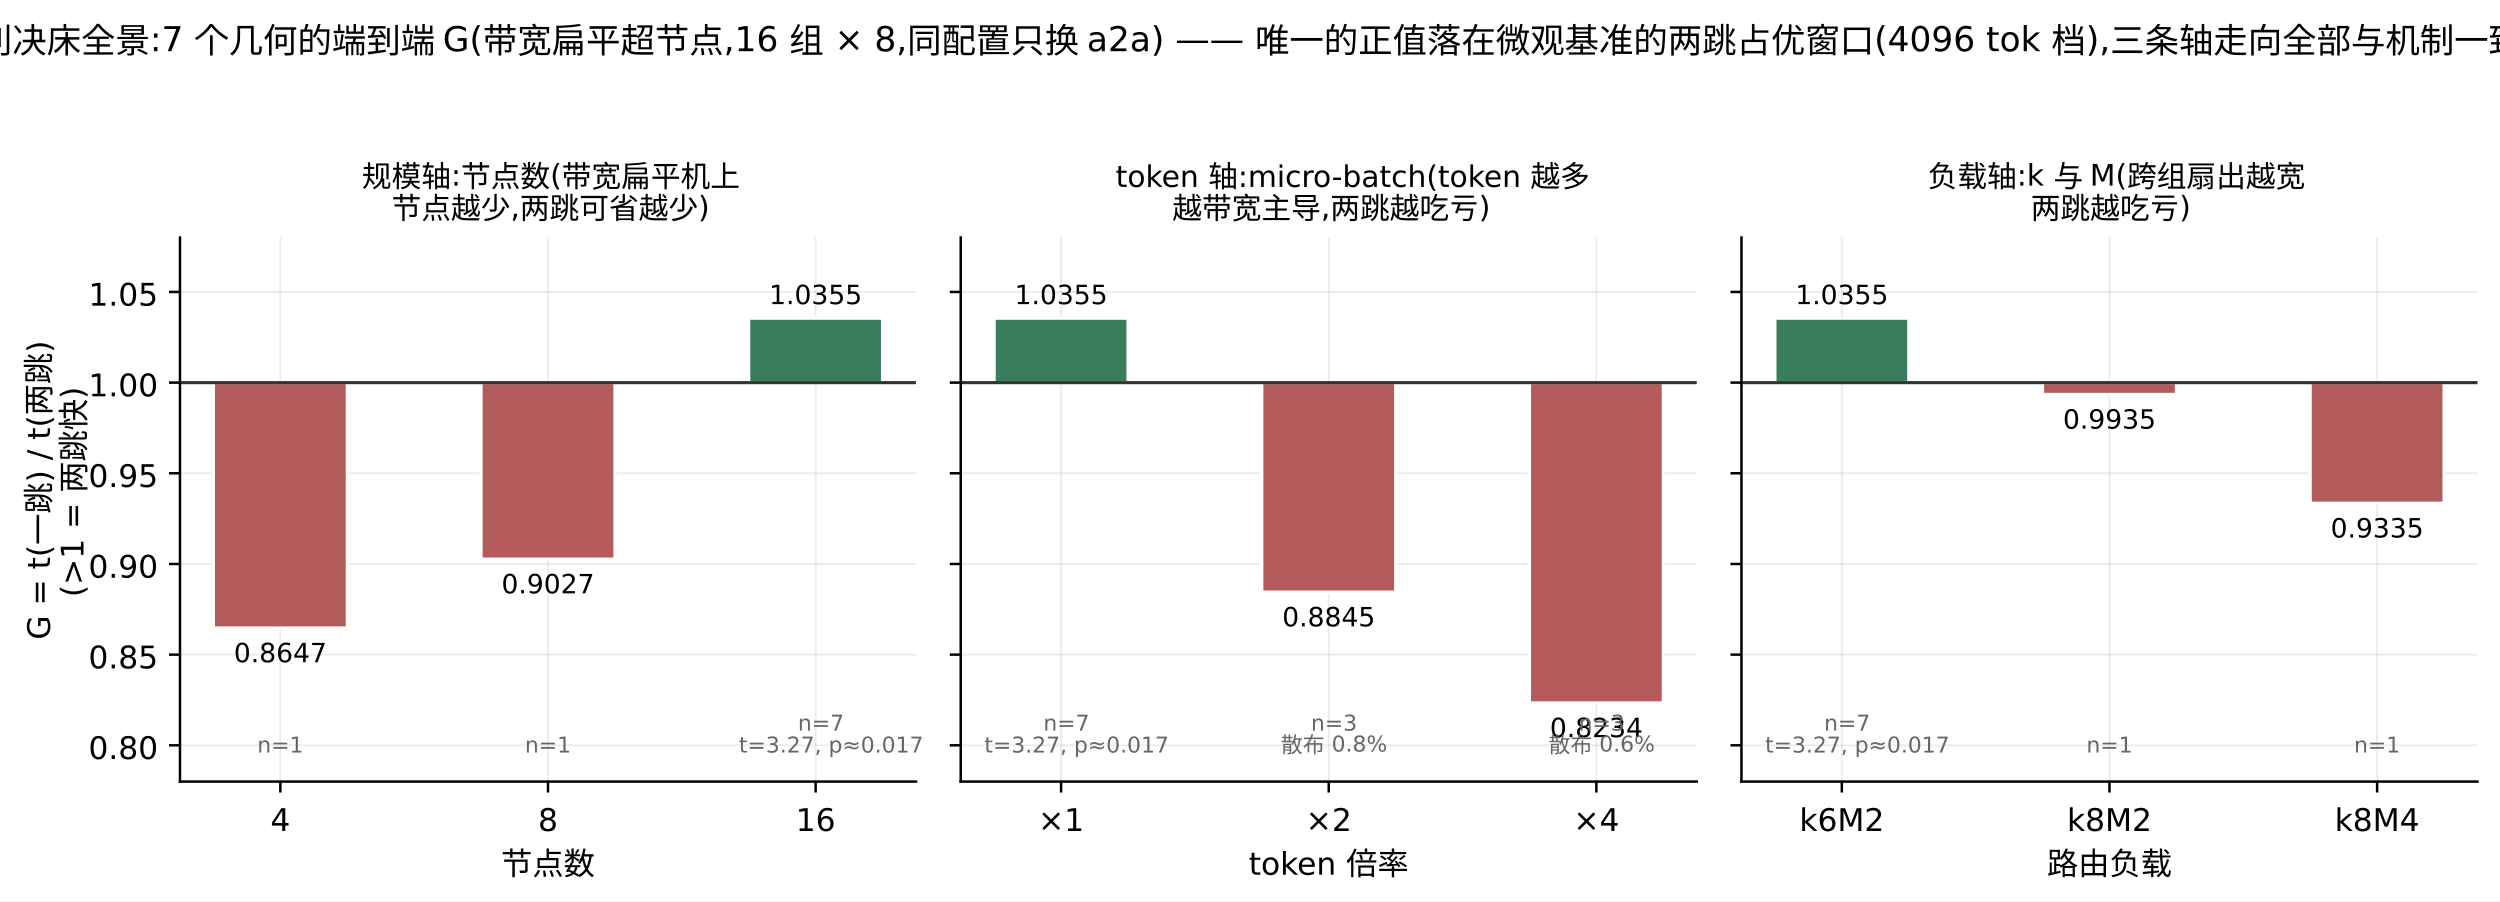
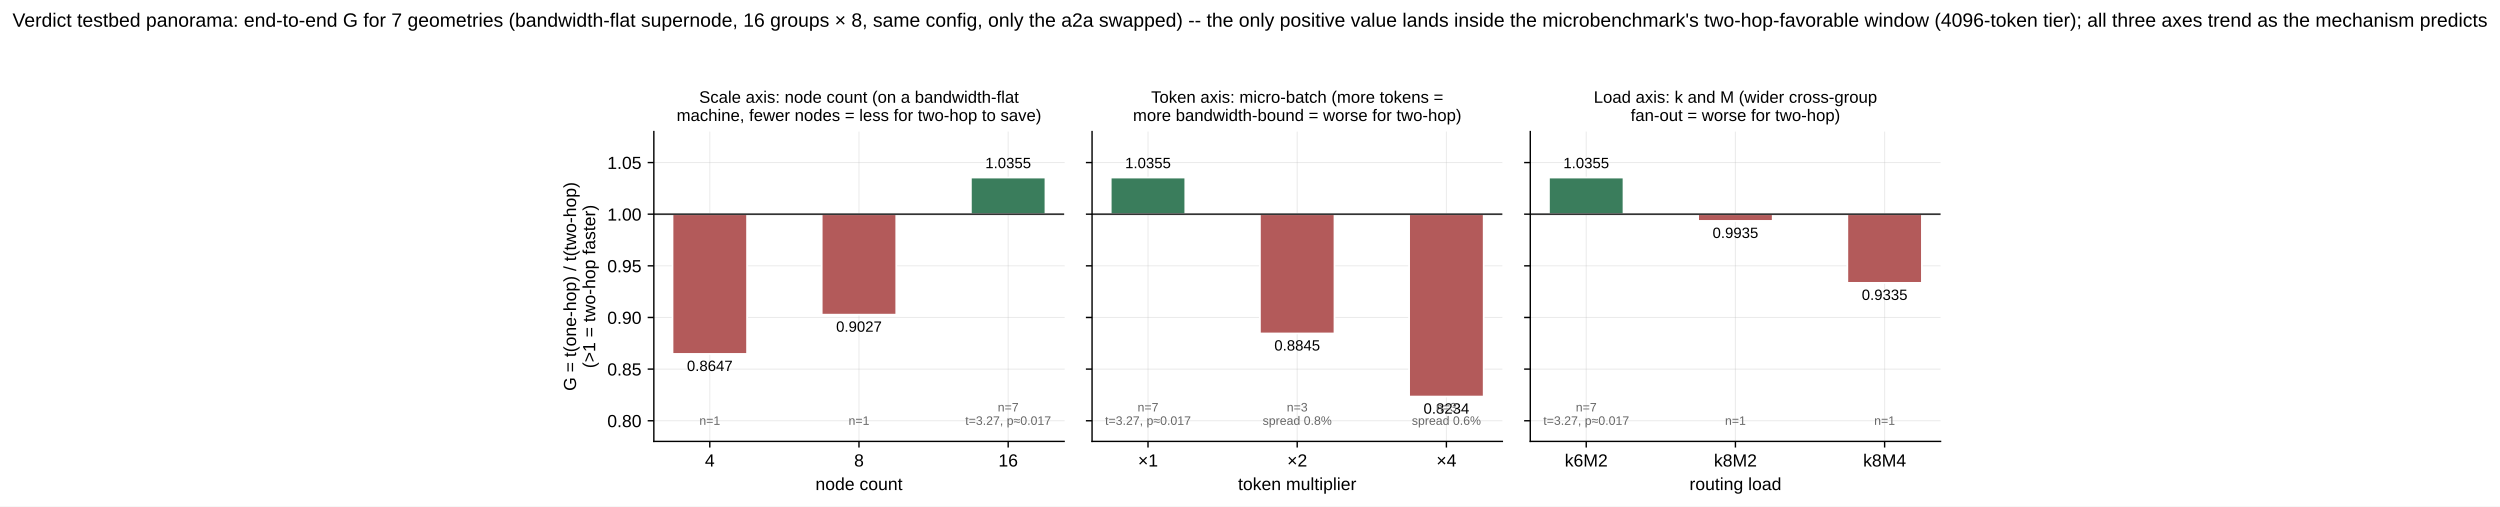
- <svg xmlns="http://www.w3.org/2000/svg" xmlns:xlink="http://www.w3.org/1999/xlink" width="799.48pt" height="288.144pt" viewBox="0 0 799.48 288.144" version="1.1">
+ <svg xmlns="http://www.w3.org/2000/svg" xmlns:xlink="http://www.w3.org/1999/xlink" width="1420.573pt" height="287.786pt" viewBox="0 0 1420.573 287.786" version="1.1">
  <defs>
    <style type="text/css">*{stroke-linejoin: round; stroke-linecap: butt}</style>
  </defs>
  <g id="figure_1">
    <g id="patch_1">
-       <path d="M 0 288.144  L 799.48 288.144  L 799.48 0  L 0 0  z " style="fill: #ffffff" />
+       <path d="M 0 287.786  L 1420.573 287.786  L 1420.573 0  L 0 0  z " style="fill: #ffffff" />
    </g>
    <g id="axes_1">
      <g id="patch_2">
-         <path d="M 57.556 249.944  L 292.931 249.944  L 292.931 75.958  L 57.556 75.958  z " style="fill: #ffffff" />
+         <path d="M 371.53 250.817  L 604.665 250.817  L 604.665 74.763  L 371.53 74.763  z " style="fill: #ffffff" />
      </g>
      <g id="matplotlib.axis_1">
        <g id="xtick_1">
          <g id="line2d_1">
-             <path d="M 89.653 249.944  L 89.653 75.958  " clip-path="url(#p1d027afb15)" style="fill: none; stroke: #b0b0b0; stroke-opacity: 0.25; stroke-width: 0.6; stroke-linecap: square" />
+             <path d="M 403.321 250.817  L 403.321 74.763  " clip-path="url(#pc01ca8c720)" style="fill: none; stroke: #b0b0b0; stroke-opacity: 0.25; stroke-width: 0.6; stroke-linecap: square" />
          </g>
          <g id="line2d_2">
            <defs>
              <path id="m270d592baf" d="M 0 0  L 0 3.5  " style="stroke: #000000; stroke-width: 0.8" />
            </defs>
            <g>
-               <use xlink:href="#m270d592baf" x="89.653" y="249.944" style="stroke: #000000; stroke-width: 0.8" />
+               <use xlink:href="#m270d592baf" x="403.321" y="250.817" style="stroke: #000000; stroke-width: 0.8" />
            </g>
          </g>
          <g id="text_1">
-             <text style="font-size: 10px; font-family: 'Noto Sans SC', 'Microsoft YaHei', 'PingFang SC', 'SimHei', 'DejaVu Sans', sans-serif; text-anchor: middle" x="89.653" y="265.744" transform="rotate(-0 89.65278 265.744)">4</text>
+             <text style="font-size: 10px; font-family: 'Helvetica Neue', 'Arial', 'Liberation Sans', 'DejaVu Sans', sans-serif; text-anchor: middle" x="403.321" y="265.097" transform="rotate(-0 403.3208 265.097)">4</text>
          </g>
        </g>
        <g id="xtick_2">
          <g id="line2d_3">
-             <path d="M 175.244 249.944  L 175.244 75.958  " clip-path="url(#p1d027afb15)" style="fill: none; stroke: #b0b0b0; stroke-opacity: 0.25; stroke-width: 0.6; stroke-linecap: square" />
+             <path d="M 488.097 250.817  L 488.097 74.763  " clip-path="url(#pc01ca8c720)" style="fill: none; stroke: #b0b0b0; stroke-opacity: 0.25; stroke-width: 0.6; stroke-linecap: square" />
          </g>
          <g id="line2d_4">
            <g>
-               <use xlink:href="#m270d592baf" x="175.244" y="249.944" style="stroke: #000000; stroke-width: 0.8" />
+               <use xlink:href="#m270d592baf" x="488.097" y="250.817" style="stroke: #000000; stroke-width: 0.8" />
            </g>
          </g>
          <g id="text_2">
-             <text style="font-size: 10px; font-family: 'Noto Sans SC', 'Microsoft YaHei', 'PingFang SC', 'SimHei', 'DejaVu Sans', sans-serif; text-anchor: middle" x="175.244" y="265.744" transform="rotate(-0 175.2435 265.744)">8</text>
+             <text style="font-size: 10px; font-family: 'Helvetica Neue', 'Arial', 'Liberation Sans', 'DejaVu Sans', sans-serif; text-anchor: middle" x="488.097" y="265.097" transform="rotate(-0 488.0974 265.097)">8</text>
          </g>
        </g>
        <g id="xtick_3">
          <g id="line2d_5">
-             <path d="M 260.834 249.944  L 260.834 75.958  " clip-path="url(#p1d027afb15)" style="fill: none; stroke: #b0b0b0; stroke-opacity: 0.25; stroke-width: 0.6; stroke-linecap: square" />
+             <path d="M 572.874 250.817  L 572.874 74.763  " clip-path="url(#pc01ca8c720)" style="fill: none; stroke: #b0b0b0; stroke-opacity: 0.25; stroke-width: 0.6; stroke-linecap: square" />
          </g>
          <g id="line2d_6">
            <g>
-               <use xlink:href="#m270d592baf" x="260.834" y="249.944" style="stroke: #000000; stroke-width: 0.8" />
+               <use xlink:href="#m270d592baf" x="572.874" y="250.817" style="stroke: #000000; stroke-width: 0.8" />
            </g>
          </g>
          <g id="text_3">
-             <text style="font-size: 10px; font-family: 'Noto Sans SC', 'Microsoft YaHei', 'PingFang SC', 'SimHei', 'DejaVu Sans', sans-serif; text-anchor: middle" x="260.834" y="265.744" transform="rotate(-0 260.8343 265.744)">16</text>
+             <text style="font-size: 10px; font-family: 'Helvetica Neue', 'Arial', 'Liberation Sans', 'DejaVu Sans', sans-serif; text-anchor: middle" x="572.874" y="265.097" transform="rotate(-0 572.8741 265.097)">16</text>
          </g>
        </g>
        <g id="text_4">
-           <text style="font-size: 10px; font-family: 'Noto Sans SC', 'Microsoft YaHei', 'PingFang SC', 'SimHei', 'DejaVu Sans', sans-serif; text-anchor: middle" x="175.244" y="279.744" transform="rotate(-0 175.2435 279.744)">节点数</text>
+           <text style="font-size: 10px; font-family: 'Helvetica Neue', 'Arial', 'Liberation Sans', 'DejaVu Sans', sans-serif; text-anchor: middle" x="488.097" y="278.482" transform="rotate(-0 488.0974 278.4818)">node count</text>
        </g>
      </g>
      <g id="matplotlib.axis_2">
        <g id="ytick_1">
          <g id="line2d_7">
-             <path d="M 57.556 238.345  L 292.931 238.345  " clip-path="url(#p1d027afb15)" style="fill: none; stroke: #b0b0b0; stroke-opacity: 0.25; stroke-width: 0.6; stroke-linecap: square" />
+             <path d="M 371.53 239.08  L 604.665 239.08  " clip-path="url(#pc01ca8c720)" style="fill: none; stroke: #b0b0b0; stroke-opacity: 0.25; stroke-width: 0.6; stroke-linecap: square" />
          </g>
          <g id="line2d_8">
            <defs>
              <path id="ma055635f5c" d="M 0 0  L -3.5 0  " style="stroke: #000000; stroke-width: 0.8" />
            </defs>
            <g>
-               <use xlink:href="#ma055635f5c" x="57.556" y="238.345" style="stroke: #000000; stroke-width: 0.8" />
+               <use xlink:href="#ma055635f5c" x="371.53" y="239.08" style="stroke: #000000; stroke-width: 0.8" />
            </g>
          </g>
          <g id="text_5">
-             <text style="font-size: 10px; font-family: 'Noto Sans SC', 'Microsoft YaHei', 'PingFang SC', 'SimHei', 'DejaVu Sans', sans-serif; text-anchor: end" x="50.556" y="242.745" transform="rotate(-0 50.55625 242.7449)">0.80</text>
+             <text style="font-size: 10px; font-family: 'Helvetica Neue', 'Arial', 'Liberation Sans', 'DejaVu Sans', sans-serif; text-anchor: end" x="364.53" y="242.72" transform="rotate(-0 364.5295 242.72)">0.80</text>
          </g>
        </g>
        <g id="ytick_2">
          <g id="line2d_9">
-             <path d="M 57.556 209.347  L 292.931 209.347  " clip-path="url(#p1d027afb15)" style="fill: none; stroke: #b0b0b0; stroke-opacity: 0.25; stroke-width: 0.6; stroke-linecap: square" />
+             <path d="M 371.53 209.738  L 604.665 209.738  " clip-path="url(#pc01ca8c720)" style="fill: none; stroke: #b0b0b0; stroke-opacity: 0.25; stroke-width: 0.6; stroke-linecap: square" />
          </g>
          <g id="line2d_10">
            <g>
-               <use xlink:href="#ma055635f5c" x="57.556" y="209.347" style="stroke: #000000; stroke-width: 0.8" />
+               <use xlink:href="#ma055635f5c" x="371.53" y="209.738" style="stroke: #000000; stroke-width: 0.8" />
            </g>
          </g>
          <g id="text_6">
-             <text style="font-size: 10px; font-family: 'Noto Sans SC', 'Microsoft YaHei', 'PingFang SC', 'SimHei', 'DejaVu Sans', sans-serif; text-anchor: end" x="50.556" y="213.747" transform="rotate(-0 50.55625 213.7472)">0.85</text>
+             <text style="font-size: 10px; font-family: 'Helvetica Neue', 'Arial', 'Liberation Sans', 'DejaVu Sans', sans-serif; text-anchor: end" x="364.53" y="213.378" transform="rotate(-0 364.5295 213.3777)">0.85</text>
          </g>
        </g>
        <g id="ytick_3">
          <g id="line2d_11">
-             <path d="M 57.556 180.35  L 292.931 180.35  " clip-path="url(#p1d027afb15)" style="fill: none; stroke: #b0b0b0; stroke-opacity: 0.25; stroke-width: 0.6; stroke-linecap: square" />
+             <path d="M 371.53 180.395  L 604.665 180.395  " clip-path="url(#pc01ca8c720)" style="fill: none; stroke: #b0b0b0; stroke-opacity: 0.25; stroke-width: 0.6; stroke-linecap: square" />
          </g>
          <g id="line2d_12">
            <g>
-               <use xlink:href="#ma055635f5c" x="57.556" y="180.35" style="stroke: #000000; stroke-width: 0.8" />
+               <use xlink:href="#ma055635f5c" x="371.53" y="180.395" style="stroke: #000000; stroke-width: 0.8" />
            </g>
          </g>
          <g id="text_7">
-             <text style="font-size: 10px; font-family: 'Noto Sans SC', 'Microsoft YaHei', 'PingFang SC', 'SimHei', 'DejaVu Sans', sans-serif; text-anchor: end" x="50.556" y="184.75" transform="rotate(-0 50.55625 184.7495)">0.90</text>
+             <text style="font-size: 10px; font-family: 'Helvetica Neue', 'Arial', 'Liberation Sans', 'DejaVu Sans', sans-serif; text-anchor: end" x="364.53" y="184.036" transform="rotate(-0 364.5295 184.0355)">0.90</text>
          </g>
        </g>
        <g id="ytick_4">
          <g id="line2d_13">
-             <path d="M 57.556 151.352  L 292.931 151.352  " clip-path="url(#p1d027afb15)" style="fill: none; stroke: #b0b0b0; stroke-opacity: 0.25; stroke-width: 0.6; stroke-linecap: square" />
+             <path d="M 371.53 151.053  L 604.665 151.053  " clip-path="url(#pc01ca8c720)" style="fill: none; stroke: #b0b0b0; stroke-opacity: 0.25; stroke-width: 0.6; stroke-linecap: square" />
          </g>
          <g id="line2d_14">
            <g>
-               <use xlink:href="#ma055635f5c" x="57.556" y="151.352" style="stroke: #000000; stroke-width: 0.8" />
+               <use xlink:href="#ma055635f5c" x="371.53" y="151.053" style="stroke: #000000; stroke-width: 0.8" />
            </g>
          </g>
          <g id="text_8">
-             <text style="font-size: 10px; font-family: 'Noto Sans SC', 'Microsoft YaHei', 'PingFang SC', 'SimHei', 'DejaVu Sans', sans-serif; text-anchor: end" x="50.556" y="155.752" transform="rotate(-0 50.55625 155.7518)">0.95</text>
+             <text style="font-size: 10px; font-family: 'Helvetica Neue', 'Arial', 'Liberation Sans', 'DejaVu Sans', sans-serif; text-anchor: end" x="364.53" y="154.693" transform="rotate(-0 364.5295 154.6933)">0.95</text>
          </g>
        </g>
        <g id="ytick_5">
          <g id="line2d_15">
-             <path d="M 57.556 122.354  L 292.931 122.354  " clip-path="url(#p1d027afb15)" style="fill: none; stroke: #b0b0b0; stroke-opacity: 0.25; stroke-width: 0.6; stroke-linecap: square" />
+             <path d="M 371.53 121.711  L 604.665 121.711  " clip-path="url(#pc01ca8c720)" style="fill: none; stroke: #b0b0b0; stroke-opacity: 0.25; stroke-width: 0.6; stroke-linecap: square" />
          </g>
          <g id="line2d_16">
            <g>
-               <use xlink:href="#ma055635f5c" x="57.556" y="122.354" style="stroke: #000000; stroke-width: 0.8" />
+               <use xlink:href="#ma055635f5c" x="371.53" y="121.711" style="stroke: #000000; stroke-width: 0.8" />
            </g>
          </g>
          <g id="text_9">
-             <text style="font-size: 10px; font-family: 'Noto Sans SC', 'Microsoft YaHei', 'PingFang SC', 'SimHei', 'DejaVu Sans', sans-serif; text-anchor: end" x="50.556" y="126.754" transform="rotate(-0 50.55625 126.7541)">1.00</text>
+             <text style="font-size: 10px; font-family: 'Helvetica Neue', 'Arial', 'Liberation Sans', 'DejaVu Sans', sans-serif; text-anchor: end" x="364.53" y="125.351" transform="rotate(-0 364.5295 125.3511)">1.00</text>
          </g>
        </g>
        <g id="ytick_6">
          <g id="line2d_17">
-             <path d="M 57.556 93.356  L 292.931 93.356  " clip-path="url(#p1d027afb15)" style="fill: none; stroke: #b0b0b0; stroke-opacity: 0.25; stroke-width: 0.6; stroke-linecap: square" />
+             <path d="M 371.53 92.369  L 604.665 92.369  " clip-path="url(#pc01ca8c720)" style="fill: none; stroke: #b0b0b0; stroke-opacity: 0.25; stroke-width: 0.6; stroke-linecap: square" />
          </g>
          <g id="line2d_18">
            <g>
-               <use xlink:href="#ma055635f5c" x="57.556" y="93.356" style="stroke: #000000; stroke-width: 0.8" />
+               <use xlink:href="#ma055635f5c" x="371.53" y="92.369" style="stroke: #000000; stroke-width: 0.8" />
            </g>
          </g>
          <g id="text_10">
-             <text style="font-size: 10px; font-family: 'Noto Sans SC', 'Microsoft YaHei', 'PingFang SC', 'SimHei', 'DejaVu Sans', sans-serif; text-anchor: end" x="50.556" y="97.756" transform="rotate(-0 50.55625 97.75638)">1.05</text>
+             <text style="font-size: 10px; font-family: 'Helvetica Neue', 'Arial', 'Liberation Sans', 'DejaVu Sans', sans-serif; text-anchor: end" x="364.53" y="96.009" transform="rotate(-0 364.5295 96.00883)">1.05</text>
          </g>
        </g>
        <g id="text_11">
-           <text style="font-size: 10px; font-family: 'Noto Sans SC', 'Microsoft YaHei', 'PingFang SC', 'SimHei', 'DejaVu Sans', sans-serif" transform="translate(16 204.5618) rotate(-90)">G = t(一跳) / t(两跳)</text>
-           <text style="font-size: 10px; font-family: 'Noto Sans SC', 'Microsoft YaHei', 'PingFang SC', 'SimHei', 'DejaVu Sans', sans-serif" transform="translate(26.70938 190.9556) rotate(-90)">(&gt;1 = 两跳快)</text>
+           <text style="font-size: 10px; font-family: 'Helvetica Neue', 'Arial', 'Liberation Sans', 'DejaVu Sans', sans-serif" transform="translate(327.3304 222.1166) rotate(-90)">G = t(one-hop) / t(two-hop)</text>
+           <text style="font-size: 10px; font-family: 'Helvetica Neue', 'Arial', 'Liberation Sans', 'DejaVu Sans', sans-serif" transform="translate(338.2144 209.1986) rotate(-90)">(&gt;1 = two-hop faster)</text>
        </g>
      </g>
      <g id="patch_3">
-         <path d="M 68.255 122.354  L 111.05 122.354  L 111.05 200.822  L 68.255 200.822  z " clip-path="url(#p1d027afb15)" style="fill: #b35a5a; stroke: #ffffff; stroke-linejoin: miter" />
+         <path d="M 382.127 121.711  L 424.515 121.711  L 424.515 201.111  L 382.127 201.111  z " clip-path="url(#pc01ca8c720)" style="fill: #b35a5a; stroke: #ffffff; stroke-linejoin: miter" />
      </g>
      <g id="patch_4">
-         <path d="M 153.846 122.354  L 196.641 122.354  L 196.641 178.784  L 153.846 178.784  z " clip-path="url(#p1d027afb15)" style="fill: #b35a5a; stroke: #ffffff; stroke-linejoin: miter" />
+         <path d="M 466.903 121.711  L 509.292 121.711  L 509.292 178.811  L 466.903 178.811  z " clip-path="url(#pc01ca8c720)" style="fill: #b35a5a; stroke: #ffffff; stroke-linejoin: miter" />
      </g>
      <g id="patch_5">
-         <path d="M 239.437 122.354  L 282.232 122.354  L 282.232 101.766  L 239.437 101.766  z " clip-path="url(#p1d027afb15)" style="fill: #3a7d5c; stroke: #ffffff; stroke-linejoin: miter" />
+         <path d="M 551.68 121.711  L 594.068 121.711  L 594.068 100.878  L 551.68 100.878  z " clip-path="url(#pc01ca8c720)" style="fill: #3a7d5c; stroke: #ffffff; stroke-linejoin: miter" />
      </g>
      <g id="line2d_19">
-         <path d="M 57.556 122.354  L 292.931 122.354  " clip-path="url(#p1d027afb15)" style="fill: none; stroke: #333333; stroke-linecap: square" />
+         <path d="M 371.53 121.711  L 604.665 121.711  " clip-path="url(#pc01ca8c720)" style="fill: none; stroke: #333333; stroke-linecap: square" />
      </g>
      <g id="patch_6">
-         <path d="M 57.556 249.944  L 57.556 75.958  " style="fill: none; stroke: #000000; stroke-width: 0.8; stroke-linejoin: miter; stroke-linecap: square" />
+         <path d="M 371.53 250.817  L 371.53 74.763  " style="fill: none; stroke: #000000; stroke-width: 0.8; stroke-linejoin: miter; stroke-linecap: square" />
      </g>
      <g id="patch_7">
-         <path d="M 57.556 249.944  L 292.931 249.944  " style="fill: none; stroke: #000000; stroke-width: 0.8; stroke-linejoin: miter; stroke-linecap: square" />
+         <path d="M 371.53 250.817  L 604.665 250.817  " style="fill: none; stroke: #000000; stroke-width: 0.8; stroke-linejoin: miter; stroke-linecap: square" />
      </g>
      <g id="text_12">
-         <text style="font-size: 8.5px; font-family: 'Noto Sans SC', 'Microsoft YaHei', 'PingFang SC', 'SimHei', 'DejaVu Sans', sans-serif; text-anchor: middle" x="89.653" y="211.782" transform="rotate(-0 89.65278 211.7816)">0.8647</text>
+         <text style="font-size: 8.5px; font-family: 'Helvetica Neue', 'Arial', 'Liberation Sans', 'DejaVu Sans', sans-serif; text-anchor: middle" x="403.321" y="210.82" transform="rotate(-0 403.3208 210.8203)">0.8647</text>
      </g>
      <g id="text_13">
-         <text style="font-size: 7px; font-family: 'Noto Sans SC', 'Microsoft YaHei', 'PingFang SC', 'SimHei', 'DejaVu Sans', sans-serif; text-anchor: middle; fill: #666666" x="89.653" y="240.665" transform="rotate(-0 89.65278 240.6647)">n=1</text>
+         <text style="font-size: 7px; font-family: 'Helvetica Neue', 'Arial', 'Liberation Sans', 'DejaVu Sans', sans-serif; text-anchor: middle; fill: #666666" x="403.321" y="241.427" transform="rotate(-0 403.3208 241.4272)">n=1</text>
      </g>
      <g id="text_14">
-         <text style="font-size: 8.5px; font-family: 'Noto Sans SC', 'Microsoft YaHei', 'PingFang SC', 'SimHei', 'DejaVu Sans', sans-serif; text-anchor: middle" x="175.244" y="189.743" transform="rotate(-0 175.2435 189.7433)">0.9027</text>
+         <text style="font-size: 8.5px; font-family: 'Helvetica Neue', 'Arial', 'Liberation Sans', 'DejaVu Sans', sans-serif; text-anchor: middle" x="488.097" y="188.52" transform="rotate(-0 488.0974 188.5202)">0.9027</text>
      </g>
      <g id="text_15">
-         <text style="font-size: 7px; font-family: 'Noto Sans SC', 'Microsoft YaHei', 'PingFang SC', 'SimHei', 'DejaVu Sans', sans-serif; text-anchor: middle; fill: #666666" x="175.244" y="240.665" transform="rotate(-0 175.2435 240.6647)">n=1</text>
+         <text style="font-size: 7px; font-family: 'Helvetica Neue', 'Arial', 'Liberation Sans', 'DejaVu Sans', sans-serif; text-anchor: middle; fill: #666666" x="488.097" y="241.427" transform="rotate(-0 488.0974 241.4272)">n=1</text>
      </g>
      <g id="text_16">
-         <text style="font-size: 8.5px; font-family: 'Noto Sans SC', 'Microsoft YaHei', 'PingFang SC', 'SimHei', 'DejaVu Sans', sans-serif; text-anchor: middle" x="260.834" y="97.266" transform="rotate(-0 260.8343 97.26599)">1.0355</text>
+         <text style="font-size: 8.5px; font-family: 'Helvetica Neue', 'Arial', 'Liberation Sans', 'DejaVu Sans', sans-serif; text-anchor: middle" x="572.874" y="95.568" transform="rotate(-0 572.8741 95.56805)">1.0355</text>
      </g>
      <g id="text_17">
-         <text style="font-size: 7px; font-family: 'Noto Sans SC', 'Microsoft YaHei', 'PingFang SC', 'SimHei', 'DejaVu Sans', sans-serif; fill: #666666" transform="translate(255.1577 233.6647)">n=7</text>
-         <text style="font-size: 7px; font-family: 'Noto Sans SC', 'Microsoft YaHei', 'PingFang SC', 'SimHei', 'DejaVu Sans', sans-serif; fill: #666666" transform="translate(236.3015 240.6647)">t=3.27, p≈0.017</text>
+         <text style="font-size: 7px; font-family: 'Helvetica Neue', 'Arial', 'Liberation Sans', 'DejaVu Sans', sans-serif; fill: #666666" transform="translate(566.9372 233.8086)">n=7</text>
+         <text style="font-size: 7px; font-family: 'Helvetica Neue', 'Arial', 'Liberation Sans', 'DejaVu Sans', sans-serif; fill: #666666" transform="translate(548.4764 241.4272)">t=3.27, p≈0.017</text>
      </g>
      <g id="text_18">
-         <text style="font-size: 9.5px; font-family: 'Noto Sans SC', 'Microsoft YaHei', 'PingFang SC', 'SimHei', 'DejaVu Sans', sans-serif" transform="translate(115.726 59.78384)">规模轴:节点数(带宽扁平机上</text>
-         <text style="font-size: 9.5px; font-family: 'Noto Sans SC', 'Microsoft YaHei', 'PingFang SC', 'SimHei', 'DejaVu Sans', sans-serif" transform="translate(125.226 69.95775)">节点越少,两跳可省越少)</text>
+         <text style="font-size: 9.5px; font-family: 'Helvetica Neue', 'Arial', 'Liberation Sans', 'DejaVu Sans', sans-serif" transform="translate(397.2693 58.42357)">Scale axis: node count (on a bandwidth-flat</text>
+         <text style="font-size: 9.5px; font-family: 'Helvetica Neue', 'Arial', 'Liberation Sans', 'DejaVu Sans', sans-serif" transform="translate(384.4762 68.76335)">machine, fewer nodes = less for two-hop to save)</text>
      </g>
    </g>
    <g id="axes_2">
      <g id="patch_8">
-         <path d="M 307.231 249.944  L 542.605 249.944  L 542.605 75.958  L 307.231 75.958  z " style="fill: #ffffff" />
+         <path d="M 620.54 250.817  L 853.676 250.817  L 853.676 74.763  L 620.54 74.763  z " style="fill: #ffffff" />
      </g>
      <g id="matplotlib.axis_3">
        <g id="xtick_4">
          <g id="line2d_20">
-             <path d="M 339.327 249.944  L 339.327 75.958  " clip-path="url(#pa60604e213)" style="fill: none; stroke: #b0b0b0; stroke-opacity: 0.25; stroke-width: 0.6; stroke-linecap: square" />
+             <path d="M 652.331 250.817  L 652.331 74.763  " clip-path="url(#pc7765594fc)" style="fill: none; stroke: #b0b0b0; stroke-opacity: 0.25; stroke-width: 0.6; stroke-linecap: square" />
          </g>
          <g id="line2d_21">
            <g>
-               <use xlink:href="#m270d592baf" x="339.327" y="249.944" style="stroke: #000000; stroke-width: 0.8" />
+               <use xlink:href="#m270d592baf" x="652.331" y="250.817" style="stroke: #000000; stroke-width: 0.8" />
            </g>
          </g>
          <g id="text_19">
-             <text style="font-size: 10px; font-family: 'Noto Sans SC', 'Microsoft YaHei', 'PingFang SC', 'SimHei', 'DejaVu Sans', sans-serif; text-anchor: middle" x="339.327" y="265.744" transform="rotate(-0 339.3274 265.744)">×1</text>
+             <text style="font-size: 10px; font-family: 'Helvetica Neue', 'Arial', 'Liberation Sans', 'DejaVu Sans', sans-serif; text-anchor: middle" x="652.331" y="265.097" transform="rotate(-0 652.3313 265.097)">×1</text>
          </g>
        </g>
        <g id="xtick_5">
          <g id="line2d_22">
-             <path d="M 424.918 249.944  L 424.918 75.958  " clip-path="url(#pa60604e213)" style="fill: none; stroke: #b0b0b0; stroke-opacity: 0.25; stroke-width: 0.6; stroke-linecap: square" />
+             <path d="M 737.108 250.817  L 737.108 74.763  " clip-path="url(#pc7765594fc)" style="fill: none; stroke: #b0b0b0; stroke-opacity: 0.25; stroke-width: 0.6; stroke-linecap: square" />
          </g>
          <g id="line2d_23">
            <g>
-               <use xlink:href="#m270d592baf" x="424.918" y="249.944" style="stroke: #000000; stroke-width: 0.8" />
+               <use xlink:href="#m270d592baf" x="737.108" y="250.817" style="stroke: #000000; stroke-width: 0.8" />
            </g>
          </g>
          <g id="text_20">
-             <text style="font-size: 10px; font-family: 'Noto Sans SC', 'Microsoft YaHei', 'PingFang SC', 'SimHei', 'DejaVu Sans', sans-serif; text-anchor: middle" x="424.918" y="265.744" transform="rotate(-0 424.9181 265.744)">×2</text>
+             <text style="font-size: 10px; font-family: 'Helvetica Neue', 'Arial', 'Liberation Sans', 'DejaVu Sans', sans-serif; text-anchor: middle" x="737.108" y="265.097" transform="rotate(-0 737.108 265.097)">×2</text>
          </g>
        </g>
        <g id="xtick_6">
          <g id="line2d_24">
-             <path d="M 510.509 249.944  L 510.509 75.958  " clip-path="url(#pa60604e213)" style="fill: none; stroke: #b0b0b0; stroke-opacity: 0.25; stroke-width: 0.6; stroke-linecap: square" />
+             <path d="M 821.885 250.817  L 821.885 74.763  " clip-path="url(#pc7765594fc)" style="fill: none; stroke: #b0b0b0; stroke-opacity: 0.25; stroke-width: 0.6; stroke-linecap: square" />
          </g>
          <g id="line2d_25">
            <g>
-               <use xlink:href="#m270d592baf" x="510.509" y="249.944" style="stroke: #000000; stroke-width: 0.8" />
+               <use xlink:href="#m270d592baf" x="821.885" y="250.817" style="stroke: #000000; stroke-width: 0.8" />
            </g>
          </g>
          <g id="text_21">
-             <text style="font-size: 10px; font-family: 'Noto Sans SC', 'Microsoft YaHei', 'PingFang SC', 'SimHei', 'DejaVu Sans', sans-serif; text-anchor: middle" x="510.509" y="265.744" transform="rotate(-0 510.5089 265.744)">×4</text>
+             <text style="font-size: 10px; font-family: 'Helvetica Neue', 'Arial', 'Liberation Sans', 'DejaVu Sans', sans-serif; text-anchor: middle" x="821.885" y="265.097" transform="rotate(-0 821.8847 265.097)">×4</text>
          </g>
        </g>
        <g id="text_22">
-           <text style="font-size: 10px; font-family: 'Noto Sans SC', 'Microsoft YaHei', 'PingFang SC', 'SimHei', 'DejaVu Sans', sans-serif; text-anchor: middle" x="424.918" y="279.744" transform="rotate(-0 424.9181 279.744)">token 倍率</text>
+           <text style="font-size: 10px; font-family: 'Helvetica Neue', 'Arial', 'Liberation Sans', 'DejaVu Sans', sans-serif; text-anchor: middle" x="737.108" y="278.482" transform="rotate(-0 737.108 278.4818)">token multiplier</text>
        </g>
      </g>
      <g id="matplotlib.axis_4">
        <g id="ytick_7">
          <g id="line2d_26">
-             <path d="M 307.231 238.345  L 542.605 238.345  " clip-path="url(#pa60604e213)" style="fill: none; stroke: #b0b0b0; stroke-opacity: 0.25; stroke-width: 0.6; stroke-linecap: square" />
+             <path d="M 620.54 239.08  L 853.676 239.08  " clip-path="url(#pc7765594fc)" style="fill: none; stroke: #b0b0b0; stroke-opacity: 0.25; stroke-width: 0.6; stroke-linecap: square" />
          </g>
          <g id="line2d_27">
            <g>
-               <use xlink:href="#ma055635f5c" x="307.231" y="238.345" style="stroke: #000000; stroke-width: 0.8" />
+               <use xlink:href="#ma055635f5c" x="620.54" y="239.08" style="stroke: #000000; stroke-width: 0.8" />
            </g>
          </g>
        </g>
        <g id="ytick_8">
          <g id="line2d_28">
-             <path d="M 307.231 209.347  L 542.605 209.347  " clip-path="url(#pa60604e213)" style="fill: none; stroke: #b0b0b0; stroke-opacity: 0.25; stroke-width: 0.6; stroke-linecap: square" />
+             <path d="M 620.54 209.738  L 853.676 209.738  " clip-path="url(#pc7765594fc)" style="fill: none; stroke: #b0b0b0; stroke-opacity: 0.25; stroke-width: 0.6; stroke-linecap: square" />
          </g>
          <g id="line2d_29">
            <g>
-               <use xlink:href="#ma055635f5c" x="307.231" y="209.347" style="stroke: #000000; stroke-width: 0.8" />
+               <use xlink:href="#ma055635f5c" x="620.54" y="209.738" style="stroke: #000000; stroke-width: 0.8" />
            </g>
          </g>
        </g>
        <g id="ytick_9">
          <g id="line2d_30">
-             <path d="M 307.231 180.35  L 542.605 180.35  " clip-path="url(#pa60604e213)" style="fill: none; stroke: #b0b0b0; stroke-opacity: 0.25; stroke-width: 0.6; stroke-linecap: square" />
+             <path d="M 620.54 180.395  L 853.676 180.395  " clip-path="url(#pc7765594fc)" style="fill: none; stroke: #b0b0b0; stroke-opacity: 0.25; stroke-width: 0.6; stroke-linecap: square" />
          </g>
          <g id="line2d_31">
            <g>
-               <use xlink:href="#ma055635f5c" x="307.231" y="180.35" style="stroke: #000000; stroke-width: 0.8" />
+               <use xlink:href="#ma055635f5c" x="620.54" y="180.395" style="stroke: #000000; stroke-width: 0.8" />
            </g>
          </g>
        </g>
        <g id="ytick_10">
          <g id="line2d_32">
-             <path d="M 307.231 151.352  L 542.605 151.352  " clip-path="url(#pa60604e213)" style="fill: none; stroke: #b0b0b0; stroke-opacity: 0.25; stroke-width: 0.6; stroke-linecap: square" />
+             <path d="M 620.54 151.053  L 853.676 151.053  " clip-path="url(#pc7765594fc)" style="fill: none; stroke: #b0b0b0; stroke-opacity: 0.25; stroke-width: 0.6; stroke-linecap: square" />
          </g>
          <g id="line2d_33">
            <g>
-               <use xlink:href="#ma055635f5c" x="307.231" y="151.352" style="stroke: #000000; stroke-width: 0.8" />
+               <use xlink:href="#ma055635f5c" x="620.54" y="151.053" style="stroke: #000000; stroke-width: 0.8" />
            </g>
          </g>
        </g>
        <g id="ytick_11">
          <g id="line2d_34">
-             <path d="M 307.231 122.354  L 542.605 122.354  " clip-path="url(#pa60604e213)" style="fill: none; stroke: #b0b0b0; stroke-opacity: 0.25; stroke-width: 0.6; stroke-linecap: square" />
+             <path d="M 620.54 121.711  L 853.676 121.711  " clip-path="url(#pc7765594fc)" style="fill: none; stroke: #b0b0b0; stroke-opacity: 0.25; stroke-width: 0.6; stroke-linecap: square" />
          </g>
          <g id="line2d_35">
            <g>
-               <use xlink:href="#ma055635f5c" x="307.231" y="122.354" style="stroke: #000000; stroke-width: 0.8" />
+               <use xlink:href="#ma055635f5c" x="620.54" y="121.711" style="stroke: #000000; stroke-width: 0.8" />
            </g>
          </g>
        </g>
        <g id="ytick_12">
          <g id="line2d_36">
-             <path d="M 307.231 93.356  L 542.605 93.356  " clip-path="url(#pa60604e213)" style="fill: none; stroke: #b0b0b0; stroke-opacity: 0.25; stroke-width: 0.6; stroke-linecap: square" />
+             <path d="M 620.54 92.369  L 853.676 92.369  " clip-path="url(#pc7765594fc)" style="fill: none; stroke: #b0b0b0; stroke-opacity: 0.25; stroke-width: 0.6; stroke-linecap: square" />
          </g>
          <g id="line2d_37">
            <g>
-               <use xlink:href="#ma055635f5c" x="307.231" y="93.356" style="stroke: #000000; stroke-width: 0.8" />
+               <use xlink:href="#ma055635f5c" x="620.54" y="92.369" style="stroke: #000000; stroke-width: 0.8" />
            </g>
          </g>
        </g>
      </g>
      <g id="patch_9">
-         <path d="M 317.93 122.354  L 360.725 122.354  L 360.725 101.766  L 317.93 101.766  z " clip-path="url(#pa60604e213)" style="fill: #3a7d5c; stroke: #ffffff; stroke-linejoin: miter" />
+         <path d="M 631.137 121.711  L 673.526 121.711  L 673.526 100.878  L 631.137 100.878  z " clip-path="url(#pc7765594fc)" style="fill: #3a7d5c; stroke: #ffffff; stroke-linejoin: miter" />
      </g>
      <g id="patch_10">
-         <path d="M 403.52 122.354  L 446.316 122.354  L 446.316 189.339  L 403.52 189.339  z " clip-path="url(#pa60604e213)" style="fill: #b35a5a; stroke: #ffffff; stroke-linejoin: miter" />
+         <path d="M 715.914 121.711  L 758.302 121.711  L 758.302 189.491  L 715.914 189.491  z " clip-path="url(#pc7765594fc)" style="fill: #b35a5a; stroke: #ffffff; stroke-linejoin: miter" />
      </g>
      <g id="patch_11">
-         <path d="M 489.111 122.354  L 531.907 122.354  L 531.907 224.774  L 489.111 224.774  z " clip-path="url(#pa60604e213)" style="fill: #b35a5a; stroke: #ffffff; stroke-linejoin: miter" />
+         <path d="M 800.691 121.711  L 843.079 121.711  L 843.079 225.348  L 800.691 225.348  z " clip-path="url(#pc7765594fc)" style="fill: #b35a5a; stroke: #ffffff; stroke-linejoin: miter" />
      </g>
      <g id="line2d_38">
-         <path d="M 307.231 122.354  L 542.605 122.354  " clip-path="url(#pa60604e213)" style="fill: none; stroke: #333333; stroke-linecap: square" />
+         <path d="M 620.54 121.711  L 853.676 121.711  " clip-path="url(#pc7765594fc)" style="fill: none; stroke: #333333; stroke-linecap: square" />
      </g>
      <g id="patch_12">
-         <path d="M 307.231 249.944  L 307.231 75.958  " style="fill: none; stroke: #000000; stroke-width: 0.8; stroke-linejoin: miter; stroke-linecap: square" />
+         <path d="M 620.54 250.817  L 620.54 74.763  " style="fill: none; stroke: #000000; stroke-width: 0.8; stroke-linejoin: miter; stroke-linecap: square" />
      </g>
      <g id="patch_13">
-         <path d="M 307.231 249.944  L 542.605 249.944  " style="fill: none; stroke: #000000; stroke-width: 0.8; stroke-linejoin: miter; stroke-linecap: square" />
+         <path d="M 620.54 250.817  L 853.676 250.817  " style="fill: none; stroke: #000000; stroke-width: 0.8; stroke-linejoin: miter; stroke-linecap: square" />
      </g>
      <g id="text_23">
-         <text style="font-size: 8.5px; font-family: 'Noto Sans SC', 'Microsoft YaHei', 'PingFang SC', 'SimHei', 'DejaVu Sans', sans-serif; text-anchor: middle" x="339.327" y="97.266" transform="rotate(-0 339.3274 97.26599)">1.0355</text>
+         <text style="font-size: 8.5px; font-family: 'Helvetica Neue', 'Arial', 'Liberation Sans', 'DejaVu Sans', sans-serif; text-anchor: middle" x="652.331" y="95.568" transform="rotate(-0 652.3313 95.56805)">1.0355</text>
      </g>
      <g id="text_24">
-         <text style="font-size: 7px; font-family: 'Noto Sans SC', 'Microsoft YaHei', 'PingFang SC', 'SimHei', 'DejaVu Sans', sans-serif; fill: #666666" transform="translate(333.6508 233.6647)">n=7</text>
-         <text style="font-size: 7px; font-family: 'Noto Sans SC', 'Microsoft YaHei', 'PingFang SC', 'SimHei', 'DejaVu Sans', sans-serif; fill: #666666" transform="translate(314.7946 240.6647)">t=3.27, p≈0.017</text>
+         <text style="font-size: 7px; font-family: 'Helvetica Neue', 'Arial', 'Liberation Sans', 'DejaVu Sans', sans-serif; fill: #666666" transform="translate(646.3945 233.8086)">n=7</text>
+         <text style="font-size: 7px; font-family: 'Helvetica Neue', 'Arial', 'Liberation Sans', 'DejaVu Sans', sans-serif; fill: #666666" transform="translate(627.9336 241.4272)">t=3.27, p≈0.017</text>
      </g>
      <g id="text_25">
-         <text style="font-size: 8.5px; font-family: 'Noto Sans SC', 'Microsoft YaHei', 'PingFang SC', 'SimHei', 'DejaVu Sans', sans-serif; text-anchor: middle" x="424.918" y="200.299" transform="rotate(-0 424.9181 200.2985)">0.8845</text>
+         <text style="font-size: 8.5px; font-family: 'Helvetica Neue', 'Arial', 'Liberation Sans', 'DejaVu Sans', sans-serif; text-anchor: middle" x="737.108" y="199.201" transform="rotate(-0 737.108 199.2008)">0.8845</text>
      </g>
      <g id="text_26">
-         <text style="font-size: 7px; font-family: 'Noto Sans SC', 'Microsoft YaHei', 'PingFang SC', 'SimHei', 'DejaVu Sans', sans-serif; fill: #666666" transform="translate(419.2416 233.6647)">n=3</text>
-         <text style="font-size: 7px; font-family: 'Noto Sans SC', 'Microsoft YaHei', 'PingFang SC', 'SimHei', 'DejaVu Sans', sans-serif; fill: #666666" transform="translate(409.6133 240.6647)">散布 0.8%</text>
+         <text style="font-size: 7px; font-family: 'Helvetica Neue', 'Arial', 'Liberation Sans', 'DejaVu Sans', sans-serif; fill: #666666" transform="translate(731.1711 233.8086)">n=3</text>
+         <text style="font-size: 7px; font-family: 'Helvetica Neue', 'Arial', 'Liberation Sans', 'DejaVu Sans', sans-serif; fill: #666666" transform="translate(717.4577 241.4272)">spread 0.8%</text>
      </g>
      <g id="text_27">
-         <text style="font-size: 8.5px; font-family: 'Noto Sans SC', 'Microsoft YaHei', 'PingFang SC', 'SimHei', 'DejaVu Sans', sans-serif; text-anchor: middle" x="510.509" y="235.734" transform="rotate(-0 510.5089 235.7337)">0.8234</text>
+         <text style="font-size: 8.5px; font-family: 'Helvetica Neue', 'Arial', 'Liberation Sans', 'DejaVu Sans', sans-serif; text-anchor: middle" x="821.885" y="235.057" transform="rotate(-0 821.8847 235.057)">0.8234</text>
      </g>
      <g id="text_28">
-         <text style="font-size: 7px; font-family: 'Noto Sans SC', 'Microsoft YaHei', 'PingFang SC', 'SimHei', 'DejaVu Sans', sans-serif; fill: #666666" transform="translate(504.8323 233.6647)">n=3</text>
-         <text style="font-size: 7px; font-family: 'Noto Sans SC', 'Microsoft YaHei', 'PingFang SC', 'SimHei', 'DejaVu Sans', sans-serif; fill: #666666" transform="translate(495.204 240.6647)">散布 0.6%</text>
+         <text style="font-size: 7px; font-family: 'Helvetica Neue', 'Arial', 'Liberation Sans', 'DejaVu Sans', sans-serif; fill: #666666" transform="translate(815.9478 233.8086)">n=3</text>
+         <text style="font-size: 7px; font-family: 'Helvetica Neue', 'Arial', 'Liberation Sans', 'DejaVu Sans', sans-serif; fill: #666666" transform="translate(802.2344 241.4272)">spread 0.6%</text>
      </g>
      <g id="text_29">
-         <text style="font-size: 9.5px; font-family: 'Noto Sans SC', 'Microsoft YaHei', 'PingFang SC', 'SimHei', 'DejaVu Sans', sans-serif" transform="translate(356.7853 59.78384)">token 轴:micro-batch(token 越多</text>
-         <text style="font-size: 9.5px; font-family: 'Noto Sans SC', 'Microsoft YaHei', 'PingFang SC', 'SimHei', 'DejaVu Sans', sans-serif" transform="translate(374.9006 69.95775)">越带宽主导,两跳越吃亏)</text>
+         <text style="font-size: 9.5px; font-family: 'Helvetica Neue', 'Arial', 'Liberation Sans', 'DejaVu Sans', sans-serif" transform="translate(654.0877 58.42357)">Token axis: micro-batch (more tokens =</text>
+         <text style="font-size: 9.5px; font-family: 'Helvetica Neue', 'Arial', 'Liberation Sans', 'DejaVu Sans', sans-serif" transform="translate(643.7802 68.76335)">more bandwidth-bound = worse for two-hop)</text>
      </g>
    </g>
    <g id="axes_3">
      <g id="patch_14">
-         <path d="M 556.905 249.944  L 792.28 249.944  L 792.28 75.958  L 556.905 75.958  z " style="fill: #ffffff" />
+         <path d="M 869.551 250.817  L 1102.686 250.817  L 1102.686 74.763  L 869.551 74.763  z " style="fill: #ffffff" />
      </g>
      <g id="matplotlib.axis_5">
        <g id="xtick_7">
          <g id="line2d_39">
-             <path d="M 589.002 249.944  L 589.002 75.958  " clip-path="url(#p13f3176875)" style="fill: none; stroke: #b0b0b0; stroke-opacity: 0.25; stroke-width: 0.6; stroke-linecap: square" />
+             <path d="M 901.342 250.817  L 901.342 74.763  " clip-path="url(#pd19cee1b3c)" style="fill: none; stroke: #b0b0b0; stroke-opacity: 0.25; stroke-width: 0.6; stroke-linecap: square" />
          </g>
          <g id="line2d_40">
            <g>
-               <use xlink:href="#m270d592baf" x="589.002" y="249.944" style="stroke: #000000; stroke-width: 0.8" />
+               <use xlink:href="#m270d592baf" x="901.342" y="250.817" style="stroke: #000000; stroke-width: 0.8" />
            </g>
          </g>
          <g id="text_30">
-             <text style="font-size: 10px; font-family: 'Noto Sans SC', 'Microsoft YaHei', 'PingFang SC', 'SimHei', 'DejaVu Sans', sans-serif; text-anchor: middle" x="589.002" y="265.744" transform="rotate(-0 589.002 265.744)">k6M2</text>
+             <text style="font-size: 10px; font-family: 'Helvetica Neue', 'Arial', 'Liberation Sans', 'DejaVu Sans', sans-serif; text-anchor: middle" x="901.342" y="265.097" transform="rotate(-0 901.3419 265.097)">k6M2</text>
          </g>
        </g>
        <g id="xtick_8">
          <g id="line2d_41">
-             <path d="M 674.593 249.944  L 674.593 75.958  " clip-path="url(#p13f3176875)" style="fill: none; stroke: #b0b0b0; stroke-opacity: 0.25; stroke-width: 0.6; stroke-linecap: square" />
+             <path d="M 986.119 250.817  L 986.119 74.763  " clip-path="url(#pd19cee1b3c)" style="fill: none; stroke: #b0b0b0; stroke-opacity: 0.25; stroke-width: 0.6; stroke-linecap: square" />
          </g>
          <g id="line2d_42">
            <g>
-               <use xlink:href="#m270d592baf" x="674.593" y="249.944" style="stroke: #000000; stroke-width: 0.8" />
+               <use xlink:href="#m270d592baf" x="986.119" y="250.817" style="stroke: #000000; stroke-width: 0.8" />
            </g>
          </g>
          <g id="text_31">
-             <text style="font-size: 10px; font-family: 'Noto Sans SC', 'Microsoft YaHei', 'PingFang SC', 'SimHei', 'DejaVu Sans', sans-serif; text-anchor: middle" x="674.593" y="265.744" transform="rotate(-0 674.5927 265.744)">k8M2</text>
+             <text style="font-size: 10px; font-family: 'Helvetica Neue', 'Arial', 'Liberation Sans', 'DejaVu Sans', sans-serif; text-anchor: middle" x="986.119" y="265.097" transform="rotate(-0 986.1186 265.097)">k8M2</text>
          </g>
        </g>
        <g id="xtick_9">
          <g id="line2d_43">
-             <path d="M 760.183 249.944  L 760.183 75.958  " clip-path="url(#p13f3176875)" style="fill: none; stroke: #b0b0b0; stroke-opacity: 0.25; stroke-width: 0.6; stroke-linecap: square" />
+             <path d="M 1070.895 250.817  L 1070.895 74.763  " clip-path="url(#pd19cee1b3c)" style="fill: none; stroke: #b0b0b0; stroke-opacity: 0.25; stroke-width: 0.6; stroke-linecap: square" />
          </g>
          <g id="line2d_44">
            <g>
-               <use xlink:href="#m270d592baf" x="760.183" y="249.944" style="stroke: #000000; stroke-width: 0.8" />
+               <use xlink:href="#m270d592baf" x="1070.895" y="250.817" style="stroke: #000000; stroke-width: 0.8" />
            </g>
          </g>
          <g id="text_32">
-             <text style="font-size: 10px; font-family: 'Noto Sans SC', 'Microsoft YaHei', 'PingFang SC', 'SimHei', 'DejaVu Sans', sans-serif; text-anchor: middle" x="760.183" y="265.744" transform="rotate(-0 760.1835 265.744)">k8M4</text>
+             <text style="font-size: 10px; font-family: 'Helvetica Neue', 'Arial', 'Liberation Sans', 'DejaVu Sans', sans-serif; text-anchor: middle" x="1070.895" y="265.097" transform="rotate(-0 1070.895 265.097)">k8M4</text>
          </g>
        </g>
        <g id="text_33">
-           <text style="font-size: 10px; font-family: 'Noto Sans SC', 'Microsoft YaHei', 'PingFang SC', 'SimHei', 'DejaVu Sans', sans-serif; text-anchor: middle" x="674.593" y="279.744" transform="rotate(-0 674.5927 279.744)">路由负载</text>
+           <text style="font-size: 10px; font-family: 'Helvetica Neue', 'Arial', 'Liberation Sans', 'DejaVu Sans', sans-serif; text-anchor: middle" x="986.119" y="278.482" transform="rotate(-0 986.1186 278.4818)">routing load</text>
        </g>
      </g>
      <g id="matplotlib.axis_6">
        <g id="ytick_13">
          <g id="line2d_45">
-             <path d="M 556.905 238.345  L 792.28 238.345  " clip-path="url(#p13f3176875)" style="fill: none; stroke: #b0b0b0; stroke-opacity: 0.25; stroke-width: 0.6; stroke-linecap: square" />
+             <path d="M 869.551 239.08  L 1102.686 239.08  " clip-path="url(#pd19cee1b3c)" style="fill: none; stroke: #b0b0b0; stroke-opacity: 0.25; stroke-width: 0.6; stroke-linecap: square" />
          </g>
          <g id="line2d_46">
            <g>
-               <use xlink:href="#ma055635f5c" x="556.905" y="238.345" style="stroke: #000000; stroke-width: 0.8" />
+               <use xlink:href="#ma055635f5c" x="869.551" y="239.08" style="stroke: #000000; stroke-width: 0.8" />
            </g>
          </g>
        </g>
        <g id="ytick_14">
          <g id="line2d_47">
-             <path d="M 556.905 209.347  L 792.28 209.347  " clip-path="url(#p13f3176875)" style="fill: none; stroke: #b0b0b0; stroke-opacity: 0.25; stroke-width: 0.6; stroke-linecap: square" />
+             <path d="M 869.551 209.738  L 1102.686 209.738  " clip-path="url(#pd19cee1b3c)" style="fill: none; stroke: #b0b0b0; stroke-opacity: 0.25; stroke-width: 0.6; stroke-linecap: square" />
          </g>
          <g id="line2d_48">
            <g>
-               <use xlink:href="#ma055635f5c" x="556.905" y="209.347" style="stroke: #000000; stroke-width: 0.8" />
+               <use xlink:href="#ma055635f5c" x="869.551" y="209.738" style="stroke: #000000; stroke-width: 0.8" />
            </g>
          </g>
        </g>
        <g id="ytick_15">
          <g id="line2d_49">
-             <path d="M 556.905 180.35  L 792.28 180.35  " clip-path="url(#p13f3176875)" style="fill: none; stroke: #b0b0b0; stroke-opacity: 0.25; stroke-width: 0.6; stroke-linecap: square" />
+             <path d="M 869.551 180.395  L 1102.686 180.395  " clip-path="url(#pd19cee1b3c)" style="fill: none; stroke: #b0b0b0; stroke-opacity: 0.25; stroke-width: 0.6; stroke-linecap: square" />
          </g>
          <g id="line2d_50">
            <g>
-               <use xlink:href="#ma055635f5c" x="556.905" y="180.35" style="stroke: #000000; stroke-width: 0.8" />
+               <use xlink:href="#ma055635f5c" x="869.551" y="180.395" style="stroke: #000000; stroke-width: 0.8" />
            </g>
          </g>
        </g>
        <g id="ytick_16">
          <g id="line2d_51">
-             <path d="M 556.905 151.352  L 792.28 151.352  " clip-path="url(#p13f3176875)" style="fill: none; stroke: #b0b0b0; stroke-opacity: 0.25; stroke-width: 0.6; stroke-linecap: square" />
+             <path d="M 869.551 151.053  L 1102.686 151.053  " clip-path="url(#pd19cee1b3c)" style="fill: none; stroke: #b0b0b0; stroke-opacity: 0.25; stroke-width: 0.6; stroke-linecap: square" />
          </g>
          <g id="line2d_52">
            <g>
-               <use xlink:href="#ma055635f5c" x="556.905" y="151.352" style="stroke: #000000; stroke-width: 0.8" />
+               <use xlink:href="#ma055635f5c" x="869.551" y="151.053" style="stroke: #000000; stroke-width: 0.8" />
            </g>
          </g>
        </g>
        <g id="ytick_17">
          <g id="line2d_53">
-             <path d="M 556.905 122.354  L 792.28 122.354  " clip-path="url(#p13f3176875)" style="fill: none; stroke: #b0b0b0; stroke-opacity: 0.25; stroke-width: 0.6; stroke-linecap: square" />
+             <path d="M 869.551 121.711  L 1102.686 121.711  " clip-path="url(#pd19cee1b3c)" style="fill: none; stroke: #b0b0b0; stroke-opacity: 0.25; stroke-width: 0.6; stroke-linecap: square" />
          </g>
          <g id="line2d_54">
            <g>
-               <use xlink:href="#ma055635f5c" x="556.905" y="122.354" style="stroke: #000000; stroke-width: 0.8" />
+               <use xlink:href="#ma055635f5c" x="869.551" y="121.711" style="stroke: #000000; stroke-width: 0.8" />
            </g>
          </g>
        </g>
        <g id="ytick_18">
          <g id="line2d_55">
-             <path d="M 556.905 93.356  L 792.28 93.356  " clip-path="url(#p13f3176875)" style="fill: none; stroke: #b0b0b0; stroke-opacity: 0.25; stroke-width: 0.6; stroke-linecap: square" />
+             <path d="M 869.551 92.369  L 1102.686 92.369  " clip-path="url(#pd19cee1b3c)" style="fill: none; stroke: #b0b0b0; stroke-opacity: 0.25; stroke-width: 0.6; stroke-linecap: square" />
          </g>
          <g id="line2d_56">
            <g>
-               <use xlink:href="#ma055635f5c" x="556.905" y="93.356" style="stroke: #000000; stroke-width: 0.8" />
+               <use xlink:href="#ma055635f5c" x="869.551" y="92.369" style="stroke: #000000; stroke-width: 0.8" />
            </g>
          </g>
        </g>
      </g>
      <g id="patch_15">
-         <path d="M 567.604 122.354  L 610.4 122.354  L 610.4 101.766  L 567.604 101.766  z " clip-path="url(#p13f3176875)" style="fill: #3a7d5c; stroke: #ffffff; stroke-linejoin: miter" />
+         <path d="M 880.148 121.711  L 922.536 121.711  L 922.536 100.878  L 880.148 100.878  z " clip-path="url(#pd19cee1b3c)" style="fill: #3a7d5c; stroke: #ffffff; stroke-linejoin: miter" />
      </g>
      <g id="patch_16">
-         <path d="M 653.195 122.354  L 695.99 122.354  L 695.99 126.124  L 653.195 126.124  z " clip-path="url(#p13f3176875)" style="fill: #b35a5a; stroke: #ffffff; stroke-linejoin: miter" />
+         <path d="M 964.924 121.711  L 1007.313 121.711  L 1007.313 125.525  L 964.924 125.525  z " clip-path="url(#pd19cee1b3c)" style="fill: #b35a5a; stroke: #ffffff; stroke-linejoin: miter" />
      </g>
      <g id="patch_17">
-         <path d="M 738.786 122.354  L 781.581 122.354  L 781.581 160.921  L 738.786 160.921  z " clip-path="url(#p13f3176875)" style="fill: #b35a5a; stroke: #ffffff; stroke-linejoin: miter" />
+         <path d="M 1049.701 121.711  L 1092.089 121.711  L 1092.089 160.736  L 1049.701 160.736  z " clip-path="url(#pd19cee1b3c)" style="fill: #b35a5a; stroke: #ffffff; stroke-linejoin: miter" />
      </g>
      <g id="line2d_57">
-         <path d="M 556.905 122.354  L 792.28 122.354  " clip-path="url(#p13f3176875)" style="fill: none; stroke: #333333; stroke-linecap: square" />
+         <path d="M 869.551 121.711  L 1102.686 121.711  " clip-path="url(#pd19cee1b3c)" style="fill: none; stroke: #333333; stroke-linecap: square" />
      </g>
      <g id="patch_18">
-         <path d="M 556.905 249.944  L 556.905 75.958  " style="fill: none; stroke: #000000; stroke-width: 0.8; stroke-linejoin: miter; stroke-linecap: square" />
+         <path d="M 869.551 250.817  L 869.551 74.763  " style="fill: none; stroke: #000000; stroke-width: 0.8; stroke-linejoin: miter; stroke-linecap: square" />
      </g>
      <g id="patch_19">
-         <path d="M 556.905 249.944  L 792.28 249.944  " style="fill: none; stroke: #000000; stroke-width: 0.8; stroke-linejoin: miter; stroke-linecap: square" />
+         <path d="M 869.551 250.817  L 1102.686 250.817  " style="fill: none; stroke: #000000; stroke-width: 0.8; stroke-linejoin: miter; stroke-linecap: square" />
      </g>
      <g id="text_34">
-         <text style="font-size: 8.5px; font-family: 'Noto Sans SC', 'Microsoft YaHei', 'PingFang SC', 'SimHei', 'DejaVu Sans', sans-serif; text-anchor: middle" x="589.002" y="97.266" transform="rotate(-0 589.002 97.26599)">1.0355</text>
+         <text style="font-size: 8.5px; font-family: 'Helvetica Neue', 'Arial', 'Liberation Sans', 'DejaVu Sans', sans-serif; text-anchor: middle" x="901.342" y="95.568" transform="rotate(-0 901.3419 95.56805)">1.0355</text>
      </g>
      <g id="text_35">
-         <text style="font-size: 7px; font-family: 'Noto Sans SC', 'Microsoft YaHei', 'PingFang SC', 'SimHei', 'DejaVu Sans', sans-serif; fill: #666666" transform="translate(583.3254 233.6647)">n=7</text>
-         <text style="font-size: 7px; font-family: 'Noto Sans SC', 'Microsoft YaHei', 'PingFang SC', 'SimHei', 'DejaVu Sans', sans-serif; fill: #666666" transform="translate(564.4691 240.6647)">t=3.27, p≈0.017</text>
+         <text style="font-size: 7px; font-family: 'Helvetica Neue', 'Arial', 'Liberation Sans', 'DejaVu Sans', sans-serif; fill: #666666" transform="translate(895.405 233.8086)">n=7</text>
+         <text style="font-size: 7px; font-family: 'Helvetica Neue', 'Arial', 'Liberation Sans', 'DejaVu Sans', sans-serif; fill: #666666" transform="translate(876.9442 241.4272)">t=3.27, p≈0.017</text>
      </g>
      <g id="text_36">
-         <text style="font-size: 8.5px; font-family: 'Noto Sans SC', 'Microsoft YaHei', 'PingFang SC', 'SimHei', 'DejaVu Sans', sans-serif; text-anchor: middle" x="674.593" y="137.084" transform="rotate(-0 674.5927 137.0835)">0.9935</text>
+         <text style="font-size: 8.5px; font-family: 'Helvetica Neue', 'Arial', 'Liberation Sans', 'DejaVu Sans', sans-serif; text-anchor: middle" x="986.119" y="135.235" transform="rotate(-0 986.1186 135.2347)">0.9935</text>
      </g>
      <g id="text_37">
-         <text style="font-size: 7px; font-family: 'Noto Sans SC', 'Microsoft YaHei', 'PingFang SC', 'SimHei', 'DejaVu Sans', sans-serif; text-anchor: middle; fill: #666666" x="674.593" y="240.665" transform="rotate(-0 674.5927 240.6647)">n=1</text>
+         <text style="font-size: 7px; font-family: 'Helvetica Neue', 'Arial', 'Liberation Sans', 'DejaVu Sans', sans-serif; text-anchor: middle; fill: #666666" x="986.119" y="241.427" transform="rotate(-0 986.1186 241.4272)">n=1</text>
      </g>
      <g id="text_38">
-         <text style="font-size: 8.5px; font-family: 'Noto Sans SC', 'Microsoft YaHei', 'PingFang SC', 'SimHei', 'DejaVu Sans', sans-serif; text-anchor: middle" x="760.183" y="171.881" transform="rotate(-0 760.1835 171.8808)">0.9335</text>
+         <text style="font-size: 8.5px; font-family: 'Helvetica Neue', 'Arial', 'Liberation Sans', 'DejaVu Sans', sans-serif; text-anchor: middle" x="1070.895" y="170.445" transform="rotate(-0 1070.895 170.4454)">0.9335</text>
      </g>
      <g id="text_39">
-         <text style="font-size: 7px; font-family: 'Noto Sans SC', 'Microsoft YaHei', 'PingFang SC', 'SimHei', 'DejaVu Sans', sans-serif; text-anchor: middle; fill: #666666" x="760.183" y="240.665" transform="rotate(-0 760.1835 240.6647)">n=1</text>
+         <text style="font-size: 7px; font-family: 'Helvetica Neue', 'Arial', 'Liberation Sans', 'DejaVu Sans', sans-serif; text-anchor: middle; fill: #666666" x="1070.895" y="241.427" transform="rotate(-0 1070.895 241.4272)">n=1</text>
      </g>
      <g id="text_40">
-         <text style="font-size: 9.5px; font-family: 'Noto Sans SC', 'Microsoft YaHei', 'PingFang SC', 'SimHei', 'DejaVu Sans', sans-serif" transform="translate(616.4572 59.78384)">负载轴:k 与 M(跨组扇出越宽</text>
-         <text style="font-size: 9.5px; font-family: 'Noto Sans SC', 'Microsoft YaHei', 'PingFang SC', 'SimHei', 'DejaVu Sans', sans-serif" transform="translate(649.4222 69.95775)">两跳越吃亏)</text>
+         <text style="font-size: 9.5px; font-family: 'Helvetica Neue', 'Arial', 'Liberation Sans', 'DejaVu Sans', sans-serif" transform="translate(905.6039 58.42357)">Load axis: k and M (wider cross-group</text>
+         <text style="font-size: 9.5px; font-family: 'Helvetica Neue', 'Arial', 'Liberation Sans', 'DejaVu Sans', sans-serif" transform="translate(926.5877 68.76335)">fan-out = worse for two-hop)</text>
      </g>
    </g>
    <g id="text_41">
-       <text style="font-size: 11px; font-family: 'Noto Sans SC', 'Microsoft YaHei', 'PingFang SC', 'SimHei', 'DejaVu Sans', sans-serif; text-anchor: middle" x="399.88" y="16.88" transform="rotate(-0 399.88 16.88)">判决床全景:7 个几何的端到端 G(带宽扁平超节点,16 组 × 8,同配置只换 a2a) —— 唯一的正值落在微观基准的两跳占优窗口(4096 tok 档),三条轴走向全部与机制一致</text>
+       <text style="font-size: 11px; font-family: 'Helvetica Neue', 'Arial', 'Liberation Sans', 'DejaVu Sans', sans-serif; text-anchor: middle" x="710.286" y="15.208" transform="rotate(-0 710.2865 15.2083)">Verdict testbed panorama: end-to-end G for 7 geometries (bandwidth-flat supernode, 16 groups × 8, same config, only the a2a swapped) -- the only positive value lands inside the microbenchmark's two-hop-favorable window (4096-token tier); all three axes trend as the mechanism predicts</text>
    </g>
  </g>
  <defs>
-     <clipPath id="p1d027afb15">
-       <rect x="57.556" y="75.958" width="235.375" height="173.986" />
+     <clipPath id="pc01ca8c720">
+       <rect x="371.53" y="74.763" width="233.136" height="176.053" />
    </clipPath>
-     <clipPath id="pa60604e213">
-       <rect x="307.231" y="75.958" width="235.375" height="173.986" />
+     <clipPath id="pc7765594fc">
+       <rect x="620.54" y="74.763" width="233.136" height="176.053" />
    </clipPath>
-     <clipPath id="p13f3176875">
-       <rect x="556.905" y="75.958" width="235.375" height="173.986" />
+     <clipPath id="pd19cee1b3c">
+       <rect x="869.551" y="74.763" width="233.136" height="176.053" />
    </clipPath>
  </defs>
</svg>
